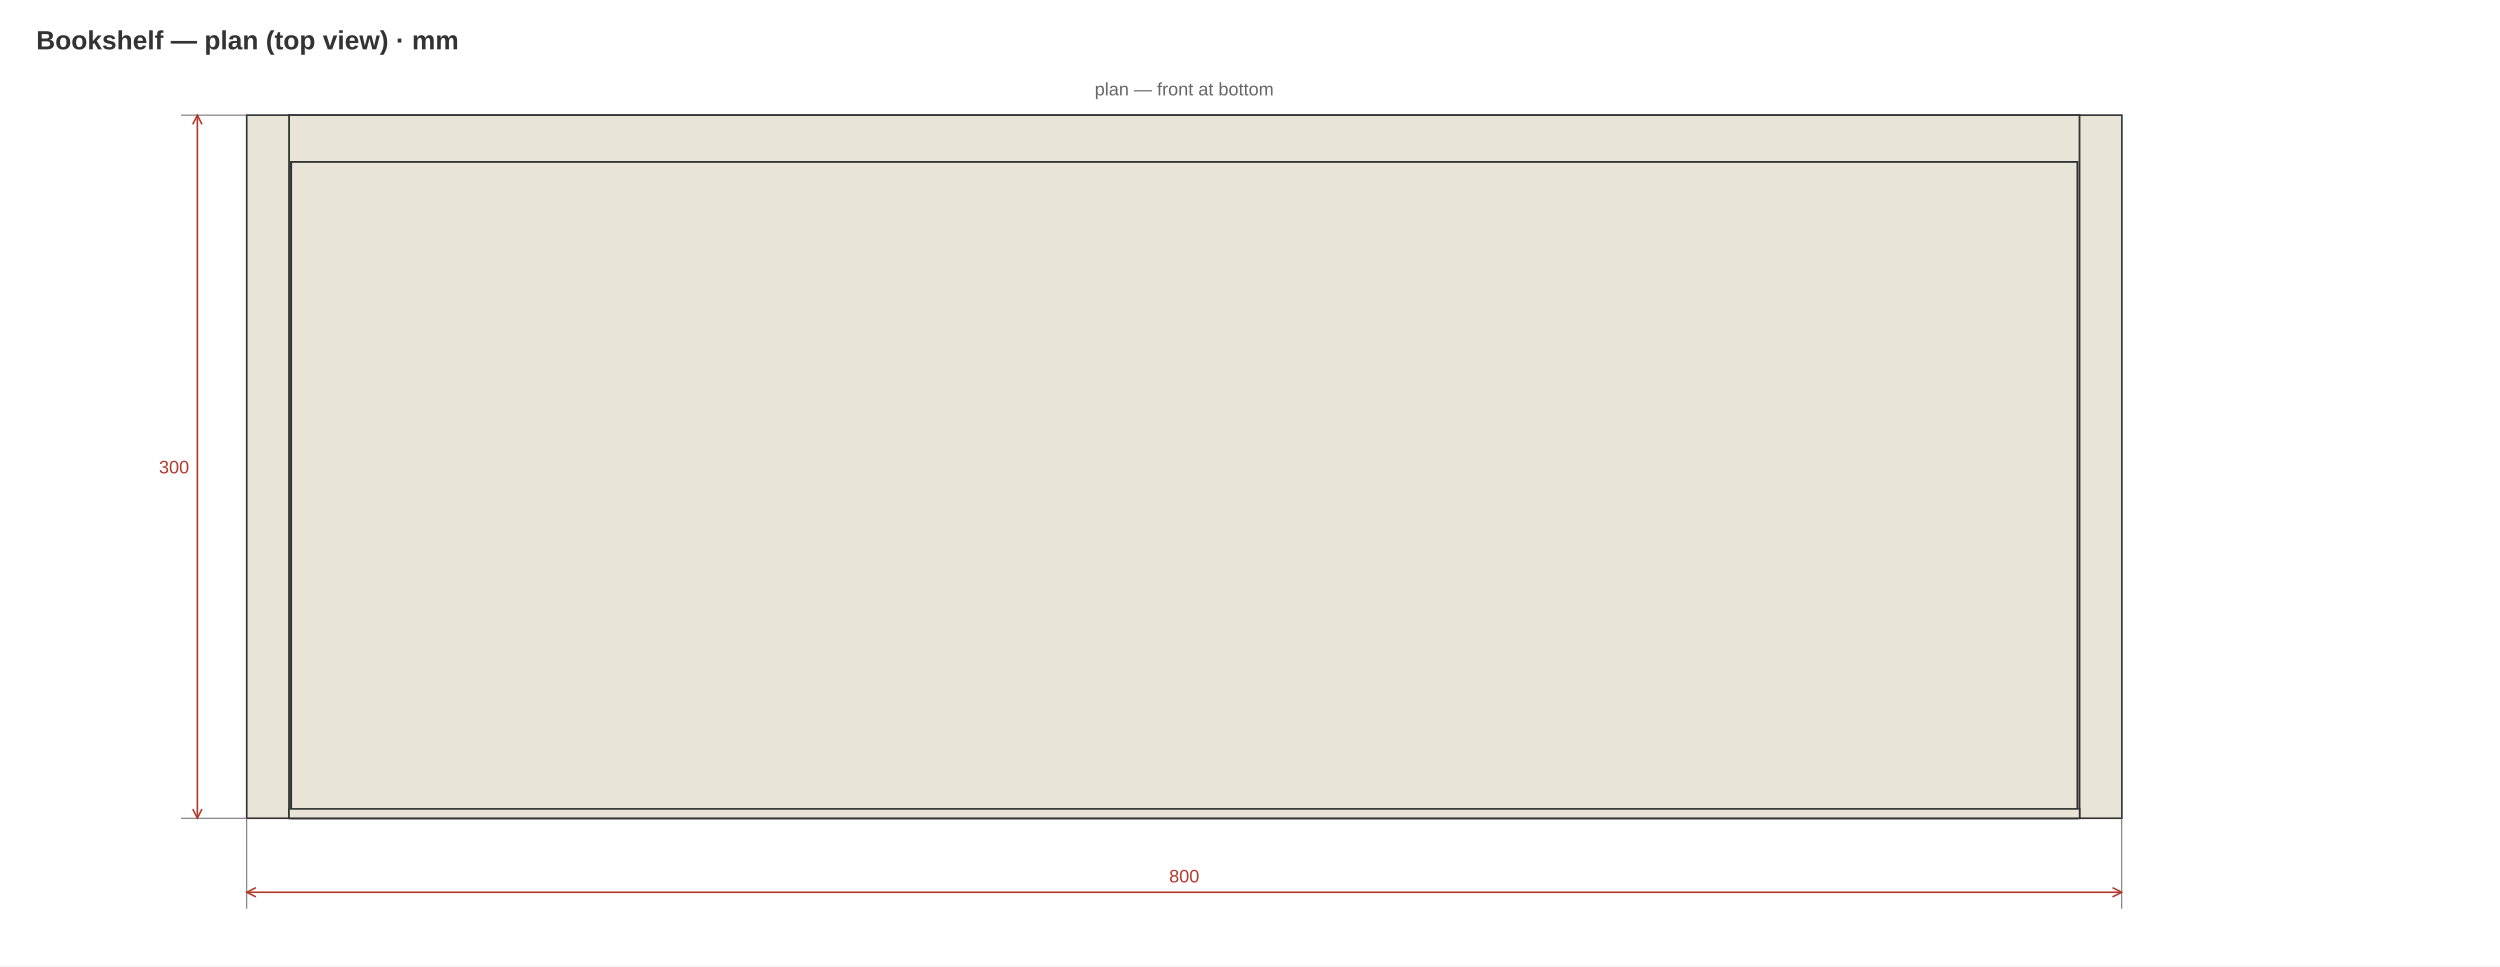
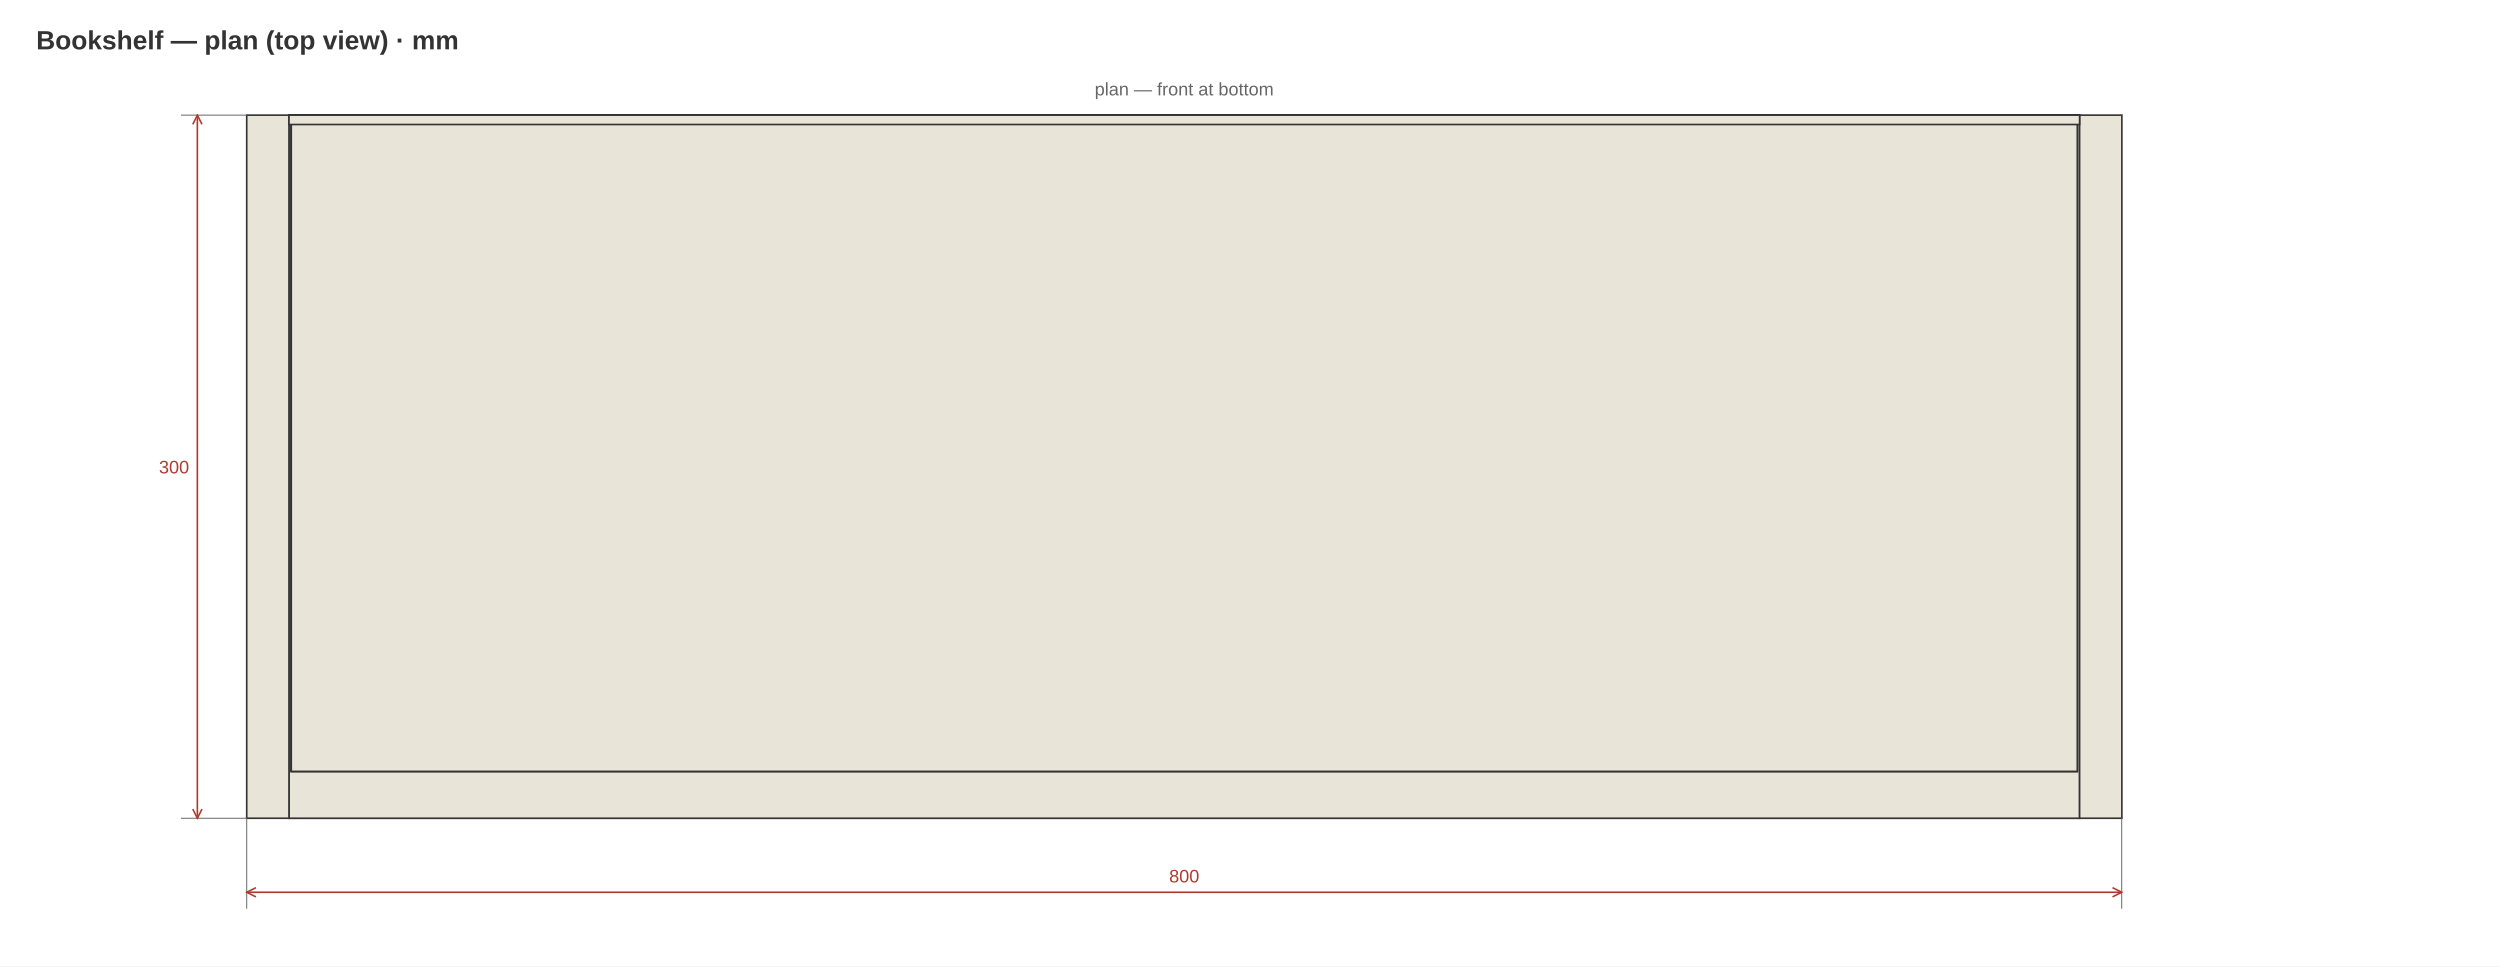
<svg xmlns="http://www.w3.org/2000/svg" width="1520.0" height="587.5" viewBox="0 0 1520.0 587.5" font-family="Arial,Helvetica,sans-serif">
  <rect width="1520.0" height="587.5" fill="#fff" />
  <defs>
    <marker id="a" viewBox="0 0 10 10" refX="9" refY="5" markerWidth="7" markerHeight="7" orient="auto-start-reverse">
      <path d="M1 1L9 5L1 9" fill="none" stroke="#b03a2e" stroke-width="1.4" />
    </marker>
  </defs>
  <text x="22" y="30" font-size="16" font-weight="bold" fill="#333">Bookshelf — plan (top view) · mm</text>
  <text x="720.0" y="58.0" font-size="11" fill="#666" text-anchor="middle">plan — front at bottom</text>
  <rect x="175.7" y="70.0" width="1088.7" height="427.5" fill="#e9e4d8" stroke="#333" stroke-width="1" />
  <rect x="175.7" y="70.0" width="1088.7" height="427.5" fill="#e9e4d8" stroke="#333" stroke-width="1" />
-   <rect x="177.1" y="98.5" width="1085.9" height="399.0" fill="#e9e4d8" stroke="#333" stroke-width="1" />
-   <rect x="177.1" y="98.5" width="1085.9" height="399.0" fill="#e9e4d8" stroke="#333" stroke-width="1" />
-   <rect x="177.1" y="98.5" width="1085.9" height="399.0" fill="#e9e4d8" stroke="#333" stroke-width="1" />
-   <rect x="177.1" y="98.5" width="1085.9" height="399.0" fill="#e9e4d8" stroke="#333" stroke-width="1" />
+   <rect x="177.1" y="70.0" width="1085.9" height="399.0" fill="#e9e4d8" stroke="#333" stroke-width="1" />
+   <rect x="177.1" y="70.0" width="1085.9" height="399.0" fill="#e9e4d8" stroke="#333" stroke-width="1" />
+   <rect x="177.1" y="70.0" width="1085.9" height="399.0" fill="#e9e4d8" stroke="#333" stroke-width="1" />
+   <rect x="177.1" y="70.0" width="1085.9" height="399.0" fill="#e9e4d8" stroke="#333" stroke-width="1" />
  <rect x="150.0" y="70.0" width="25.7" height="427.5" fill="#e9e4d8" stroke="#333" stroke-width="1" />
  <rect x="1264.4" y="70.0" width="25.7" height="427.5" fill="#e9e4d8" stroke="#333" stroke-width="1" />
-   <rect x="175.7" y="491.8" width="1088.7" height="5.7" fill="#e9e4d8" stroke="#333" stroke-width="1" />
+   <rect x="175.7" y="70.0" width="1088.7" height="5.7" fill="#e9e4d8" stroke="#333" stroke-width="1" />
  <line x1="150.0" y1="497.5" x2="150.0" y2="552.5" stroke="#666" stroke-width="0.6" />
  <line x1="1290.0" y1="497.5" x2="1290.0" y2="552.5" stroke="#666" stroke-width="0.6" />
  <line x1="150.0" y1="542.5" x2="1290.0" y2="542.5" stroke="#b03a2e" stroke-width="1" marker-start="url(#a)" marker-end="url(#a)" />
  <text x="720.0" y="536.5" font-size="11" fill="#b03a2e" text-anchor="middle">800</text>
+   <line x1="150.0" y1="497.5" x2="110.0" y2="497.5" stroke="#666" stroke-width="0.6" />
  <line x1="150.0" y1="70.0" x2="110.0" y2="70.0" stroke="#666" stroke-width="0.6" />
-   <line x1="150.0" y1="497.5" x2="110.0" y2="497.5" stroke="#666" stroke-width="0.6" />
  <line x1="120.0" y1="70.0" x2="120.0" y2="497.5" stroke="#b03a2e" stroke-width="1" marker-start="url(#a)" marker-end="url(#a)" />
  <text x="115.0" y="287.8" font-size="11" fill="#b03a2e" text-anchor="end">300</text>
</svg>
